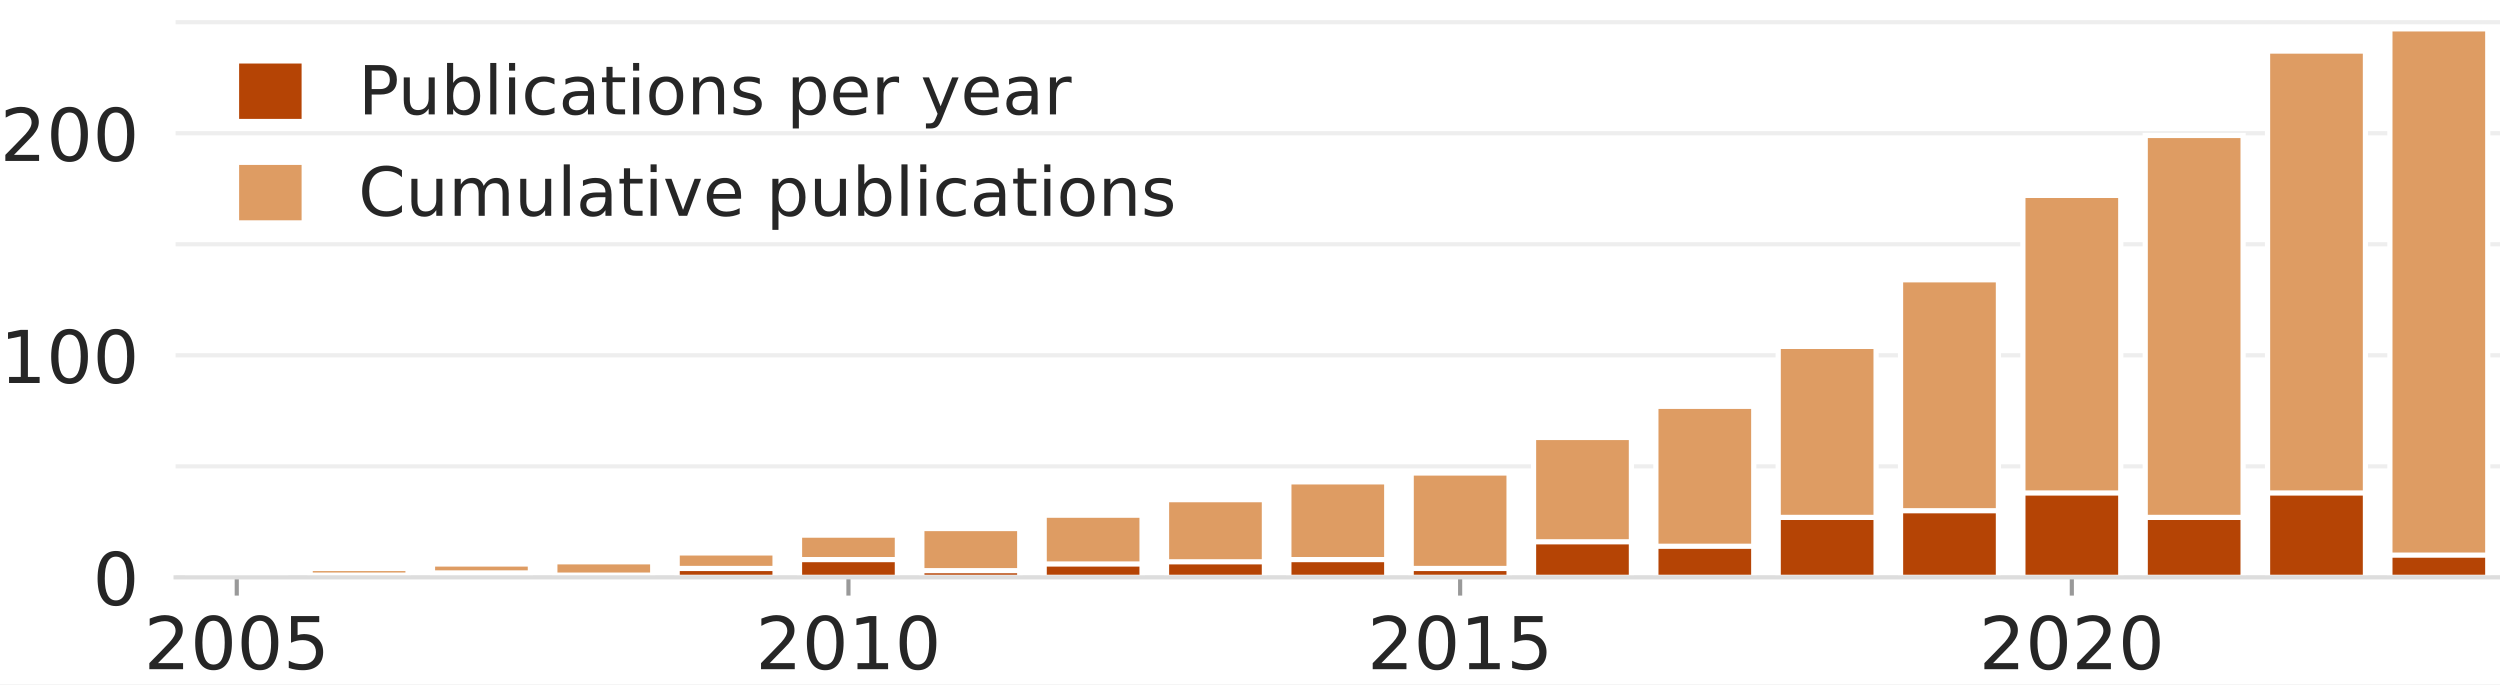
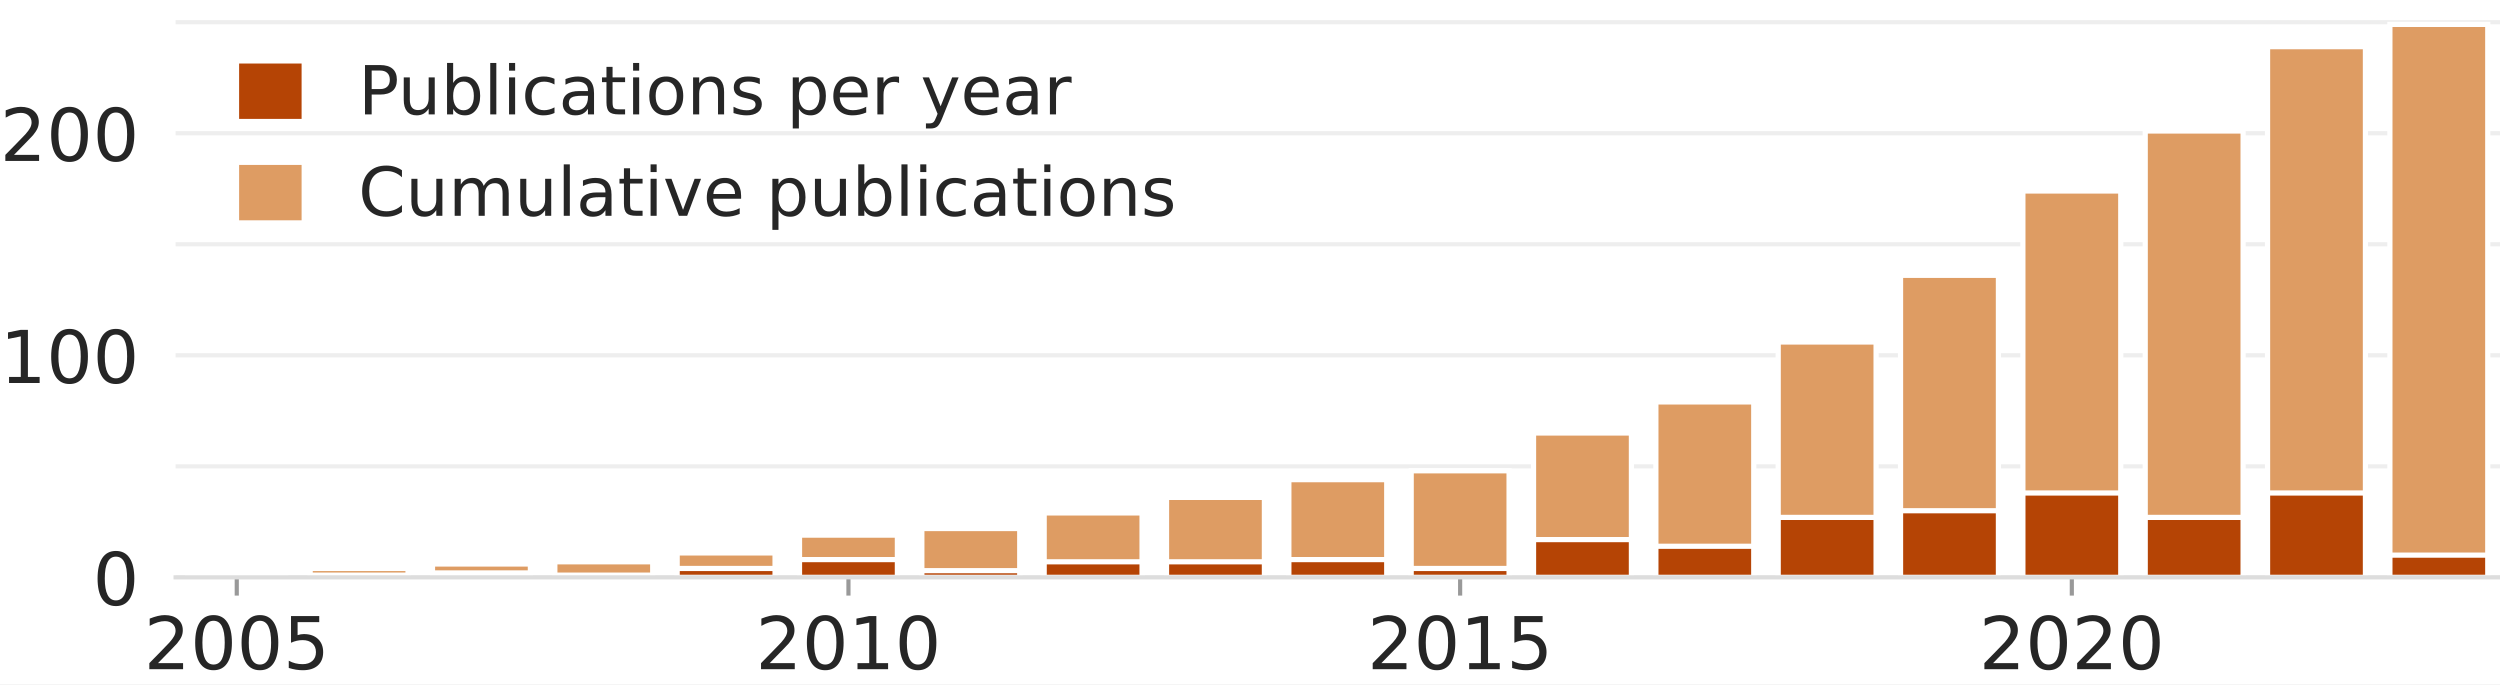
<svg xmlns="http://www.w3.org/2000/svg" xmlns:xlink="http://www.w3.org/1999/xlink" width="480.123pt" height="131.429pt" viewBox="0 0 480.123 131.429" version="1.1">
  <defs>
    <style type="text/css">*{stroke-linejoin: round; stroke-linecap: butt}</style>
  </defs>
  <g id="figure_1">
    <g id="patch_1">
      <path d="M 0 131.429  L 480.123 131.429  L 480.123 0  L 0 0  z " style="fill: #ffffff" />
    </g>
    <g id="axes_1">
      <g id="patch_2">
        <path d="M 33.722 110.88  L 480.123 110.88  L 480.123 0  L 33.722 0  z " style="fill: #ffffff" />
      </g>
      <g id="matplotlib.axis_1">
        <g id="xtick_1">
          <g id="line2d_1">
            <defs>
-               <path id="m6203199275" d="M 0 0  L 0 3.5  " style="stroke: #999999; stroke-width: 0.8" />
+               <path id="m02659c0a50" d="M 0 0  L 0 3.5  " style="stroke: #999999; stroke-width: 0.8" />
            </defs>
            <g>
-               <use xlink:href="#m6203199275" x="45.47" y="110.88" style="fill: #999999; stroke: #999999; stroke-width: 0.8" />
+               <use xlink:href="#m02659c0a50" x="45.47" y="110.88" style="fill: #999999; stroke: #999999; stroke-width: 0.8" />
            </g>
          </g>
          <g id="text_1">
            <g style="fill: #262626" transform="translate(27.65487 128.5178) scale(0.14 -0.14)">
              <defs>
                <path id="DejaVuSans-32" d="M 1228 531  L 3431 531  L 3431 0  L 469 0  L 469 531  Q 828 903 1448 1529  Q 2069 2156 2228 2338  Q 2531 2678 2651 2914  Q 2772 3150 2772 3378  Q 2772 3750 2511 3984  Q 2250 4219 1831 4219  Q 1534 4219 1204 4116  Q 875 4013 500 3803  L 500 4441  Q 881 4594 1212 4672  Q 1544 4750 1819 4750  Q 2544 4750 2975 4387  Q 3406 4025 3406 3419  Q 3406 3131 3298 2873  Q 3191 2616 2906 2266  Q 2828 2175 2409 1742  Q 1991 1309 1228 531  z " transform="scale(0.015625)" />
                <path id="DejaVuSans-30" d="M 2034 4250  Q 1547 4250 1301 3770  Q 1056 3291 1056 2328  Q 1056 1369 1301 889  Q 1547 409 2034 409  Q 2525 409 2770 889  Q 3016 1369 3016 2328  Q 3016 3291 2770 3770  Q 2525 4250 2034 4250  z M 2034 4750  Q 2819 4750 3233 4129  Q 3647 3509 3647 2328  Q 3647 1150 3233 529  Q 2819 -91 2034 -91  Q 1250 -91 836 529  Q 422 1150 422 2328  Q 422 3509 836 4129  Q 1250 4750 2034 4750  z " transform="scale(0.015625)" />
                <path id="DejaVuSans-35" d="M 691 4666  L 3169 4666  L 3169 4134  L 1269 4134  L 1269 2991  Q 1406 3038 1543 3061  Q 1681 3084 1819 3084  Q 2600 3084 3056 2656  Q 3513 2228 3513 1497  Q 3513 744 3044 326  Q 2575 -91 1722 -91  Q 1428 -91 1123 -41  Q 819 9 494 109  L 494 744  Q 775 591 1075 516  Q 1375 441 1709 441  Q 2250 441 2565 725  Q 2881 1009 2881 1497  Q 2881 1984 2565 2268  Q 2250 2553 1709 2553  Q 1456 2553 1204 2497  Q 953 2441 691 2322  L 691 4666  z " transform="scale(0.015625)" />
              </defs>
              <use xlink:href="#DejaVuSans-32" />
              <use xlink:href="#DejaVuSans-30" x="63.623" />
              <use xlink:href="#DejaVuSans-30" x="127.246" />
              <use xlink:href="#DejaVuSans-35" x="190.869" />
            </g>
          </g>
        </g>
        <g id="xtick_2">
          <g id="line2d_2">
            <g>
-               <use xlink:href="#m6203199275" x="162.944" y="110.88" style="fill: #999999; stroke: #999999; stroke-width: 0.8" />
+               <use xlink:href="#m02659c0a50" x="162.944" y="110.88" style="fill: #999999; stroke: #999999; stroke-width: 0.8" />
            </g>
          </g>
          <g id="text_2">
            <g style="fill: #262626" transform="translate(145.1286 128.5178) scale(0.14 -0.14)">
              <defs>
                <path id="DejaVuSans-31" d="M 794 531  L 1825 531  L 1825 4091  L 703 3866  L 703 4441  L 1819 4666  L 2450 4666  L 2450 531  L 3481 531  L 3481 0  L 794 0  L 794 531  z " transform="scale(0.015625)" />
              </defs>
              <use xlink:href="#DejaVuSans-32" />
              <use xlink:href="#DejaVuSans-30" x="63.623" />
              <use xlink:href="#DejaVuSans-31" x="127.246" />
              <use xlink:href="#DejaVuSans-30" x="190.869" />
            </g>
          </g>
        </g>
        <g id="xtick_3">
          <g id="line2d_3">
            <g>
-               <use xlink:href="#m6203199275" x="280.417" y="110.88" style="fill: #999999; stroke: #999999; stroke-width: 0.8" />
+               <use xlink:href="#m02659c0a50" x="280.417" y="110.88" style="fill: #999999; stroke: #999999; stroke-width: 0.8" />
            </g>
          </g>
          <g id="text_3">
            <g style="fill: #262626" transform="translate(262.6022 128.5178) scale(0.14 -0.14)">
              <use xlink:href="#DejaVuSans-32" />
              <use xlink:href="#DejaVuSans-30" x="63.623" />
              <use xlink:href="#DejaVuSans-31" x="127.246" />
              <use xlink:href="#DejaVuSans-35" x="190.869" />
            </g>
          </g>
        </g>
        <g id="xtick_4">
          <g id="line2d_4">
            <g>
-               <use xlink:href="#m6203199275" x="397.891" y="110.88" style="fill: #999999; stroke: #999999; stroke-width: 0.8" />
+               <use xlink:href="#m02659c0a50" x="397.891" y="110.88" style="fill: #999999; stroke: #999999; stroke-width: 0.8" />
            </g>
          </g>
          <g id="text_4">
            <g style="fill: #262626" transform="translate(380.0759 128.5178) scale(0.14 -0.14)">
              <use xlink:href="#DejaVuSans-32" />
              <use xlink:href="#DejaVuSans-30" x="63.623" />
              <use xlink:href="#DejaVuSans-32" x="127.246" />
              <use xlink:href="#DejaVuSans-30" x="190.869" />
            </g>
          </g>
        </g>
      </g>
      <g id="matplotlib.axis_2">
        <g id="ytick_1">
          <g id="line2d_5">
-             <path d="M 33.722 110.88  L 480.123 110.88  " clip-path="url(#p30aca8c443)" style="fill: none; stroke: #eeeeee; stroke-width: 0.8; stroke-linecap: round" />
+             <path d="M 33.722 110.88  L 480.123 110.88  " clip-path="url(#p8a73db9de0)" style="fill: none; stroke: #eeeeee; stroke-width: 0.8; stroke-linecap: round" />
          </g>
          <g id="text_5">
            <g style="fill: #262626" transform="translate(17.815 116.1989) scale(0.14 -0.14)">
              <use xlink:href="#DejaVuSans-30" />
            </g>
          </g>
        </g>
        <g id="ytick_2">
          <g id="line2d_6">
-             <path d="M 33.722 89.557  L 480.123 89.557  " clip-path="url(#p30aca8c443)" style="fill: none; stroke: #eeeeee; stroke-width: 0.8; stroke-linecap: round" />
+             <path d="M 33.722 89.557  L 480.123 89.557  " clip-path="url(#p8a73db9de0)" style="fill: none; stroke: #eeeeee; stroke-width: 0.8; stroke-linecap: round" />
          </g>
        </g>
        <g id="ytick_3">
          <g id="line2d_7">
-             <path d="M 33.722 68.234  L 480.123 68.234  " clip-path="url(#p30aca8c443)" style="fill: none; stroke: #eeeeee; stroke-width: 0.8; stroke-linecap: round" />
+             <path d="M 33.722 68.234  L 480.123 68.234  " clip-path="url(#p8a73db9de0)" style="fill: none; stroke: #eeeeee; stroke-width: 0.8; stroke-linecap: round" />
          </g>
          <g id="text_6">
            <g style="fill: #262626" transform="translate(0 73.55275) scale(0.14 -0.14)">
              <use xlink:href="#DejaVuSans-31" />
              <use xlink:href="#DejaVuSans-30" x="63.623" />
              <use xlink:href="#DejaVuSans-30" x="127.246" />
            </g>
          </g>
        </g>
        <g id="ytick_4">
          <g id="line2d_8">
-             <path d="M 33.722 46.911  L 480.123 46.911  " clip-path="url(#p30aca8c443)" style="fill: none; stroke: #eeeeee; stroke-width: 0.8; stroke-linecap: round" />
+             <path d="M 33.722 46.911  L 480.123 46.911  " clip-path="url(#p8a73db9de0)" style="fill: none; stroke: #eeeeee; stroke-width: 0.8; stroke-linecap: round" />
          </g>
        </g>
        <g id="ytick_5">
          <g id="line2d_9">
-             <path d="M 33.722 25.588  L 480.123 25.588  " clip-path="url(#p30aca8c443)" style="fill: none; stroke: #eeeeee; stroke-width: 0.8; stroke-linecap: round" />
+             <path d="M 33.722 25.588  L 480.123 25.588  " clip-path="url(#p8a73db9de0)" style="fill: none; stroke: #eeeeee; stroke-width: 0.8; stroke-linecap: round" />
          </g>
          <g id="text_7">
            <g style="fill: #262626" transform="translate(0 30.9066) scale(0.14 -0.14)">
              <use xlink:href="#DejaVuSans-32" />
              <use xlink:href="#DejaVuSans-30" x="63.623" />
              <use xlink:href="#DejaVuSans-30" x="127.246" />
            </g>
          </g>
        </g>
        <g id="ytick_6">
          <g id="line2d_10">
-             <path d="M 33.722 4.265  L 480.123 4.265  " clip-path="url(#p30aca8c443)" style="fill: none; stroke: #eeeeee; stroke-width: 0.8; stroke-linecap: round" />
+             <path d="M 33.722 4.265  L 480.123 4.265  " clip-path="url(#p8a73db9de0)" style="fill: none; stroke: #eeeeee; stroke-width: 0.8; stroke-linecap: round" />
          </g>
        </g>
      </g>
      <g id="patch_3">
-         <path d="M -10.918 110.88  L 7.878 110.88  L 7.878 110.027  L -10.918 110.027  z " clip-path="url(#p30aca8c443)" style="fill: #de9c63; stroke: #ffffff; stroke-linejoin: miter" />
+         <path d="M -10.918 110.88  L 7.878 110.88  L 7.878 110.027  L -10.918 110.027  z " clip-path="url(#p8a73db9de0)" style="fill: #de9c63; stroke: #ffffff; stroke-linejoin: miter" />
      </g>
      <g id="patch_4">
-         <path d="M 36.072 110.88  L 54.868 110.88  L 54.868 109.601  L 36.072 109.601  z " clip-path="url(#p30aca8c443)" style="fill: #de9c63; stroke: #ffffff; stroke-linejoin: miter" />
+         <path d="M 36.072 110.88  L 54.868 110.88  L 54.868 109.601  L 36.072 109.601  z " clip-path="url(#p8a73db9de0)" style="fill: #de9c63; stroke: #ffffff; stroke-linejoin: miter" />
      </g>
      <g id="patch_5">
-         <path d="M 59.567 110.88  L 78.362 110.88  L 78.362 109.174  L 59.567 109.174  z " clip-path="url(#p30aca8c443)" style="fill: #de9c63; stroke: #ffffff; stroke-linejoin: miter" />
+         <path d="M 59.567 110.88  L 78.362 110.88  L 78.362 109.174  L 59.567 109.174  z " clip-path="url(#p8a73db9de0)" style="fill: #de9c63; stroke: #ffffff; stroke-linejoin: miter" />
      </g>
      <g id="patch_6">
-         <path d="M 83.061 110.88  L 101.857 110.88  L 101.857 108.321  L 83.061 108.321  z " clip-path="url(#p30aca8c443)" style="fill: #de9c63; stroke: #ffffff; stroke-linejoin: miter" />
+         <path d="M 83.061 110.88  L 101.857 110.88  L 101.857 108.321  L 83.061 108.321  z " clip-path="url(#p8a73db9de0)" style="fill: #de9c63; stroke: #ffffff; stroke-linejoin: miter" />
      </g>
      <g id="patch_7">
-         <path d="M 106.556 110.88  L 125.352 110.88  L 125.352 107.895  L 106.556 107.895  z " clip-path="url(#p30aca8c443)" style="fill: #de9c63; stroke: #ffffff; stroke-linejoin: miter" />
+         <path d="M 106.556 110.88  L 125.352 110.88  L 125.352 107.895  L 106.556 107.895  z " clip-path="url(#p8a73db9de0)" style="fill: #de9c63; stroke: #ffffff; stroke-linejoin: miter" />
      </g>
      <g id="patch_8">
-         <path d="M 130.051 110.88  L 148.847 110.88  L 148.847 106.189  L 130.051 106.189  z " clip-path="url(#p30aca8c443)" style="fill: #de9c63; stroke: #ffffff; stroke-linejoin: miter" />
+         <path d="M 130.051 110.88  L 148.847 110.88  L 148.847 106.189  L 130.051 106.189  z " clip-path="url(#p8a73db9de0)" style="fill: #de9c63; stroke: #ffffff; stroke-linejoin: miter" />
      </g>
      <g id="patch_9">
-         <path d="M 153.546 110.88  L 172.341 110.88  L 172.341 102.777  L 153.546 102.777  z " clip-path="url(#p30aca8c443)" style="fill: #de9c63; stroke: #ffffff; stroke-linejoin: miter" />
+         <path d="M 153.546 110.88  L 172.341 110.88  L 172.341 102.777  L 153.546 102.777  z " clip-path="url(#p8a73db9de0)" style="fill: #de9c63; stroke: #ffffff; stroke-linejoin: miter" />
      </g>
      <g id="patch_10">
-         <path d="M 177.04 110.88  L 195.836 110.88  L 195.836 101.498  L 177.04 101.498  z " clip-path="url(#p30aca8c443)" style="fill: #de9c63; stroke: #ffffff; stroke-linejoin: miter" />
+         <path d="M 177.04 110.88  L 195.836 110.88  L 195.836 101.498  L 177.04 101.498  z " clip-path="url(#p8a73db9de0)" style="fill: #de9c63; stroke: #ffffff; stroke-linejoin: miter" />
      </g>
      <g id="patch_11">
-         <path d="M 200.535 110.88  L 219.331 110.88  L 219.331 98.939  L 200.535 98.939  z " clip-path="url(#p30aca8c443)" style="fill: #de9c63; stroke: #ffffff; stroke-linejoin: miter" />
+         <path d="M 200.535 110.88  L 219.331 110.88  L 219.331 98.513  L 200.535 98.513  z " clip-path="url(#p8a73db9de0)" style="fill: #de9c63; stroke: #ffffff; stroke-linejoin: miter" />
      </g>
      <g id="patch_12">
-         <path d="M 224.03 110.88  L 242.826 110.88  L 242.826 95.954  L 224.03 95.954  z " clip-path="url(#p30aca8c443)" style="fill: #de9c63; stroke: #ffffff; stroke-linejoin: miter" />
+         <path d="M 224.03 110.88  L 242.826 110.88  L 242.826 95.527  L 224.03 95.527  z " clip-path="url(#p8a73db9de0)" style="fill: #de9c63; stroke: #ffffff; stroke-linejoin: miter" />
      </g>
      <g id="patch_13">
-         <path d="M 247.525 110.88  L 266.32 110.88  L 266.32 92.542  L 247.525 92.542  z " clip-path="url(#p30aca8c443)" style="fill: #de9c63; stroke: #ffffff; stroke-linejoin: miter" />
+         <path d="M 247.525 110.88  L 266.32 110.88  L 266.32 92.116  L 247.525 92.116  z " clip-path="url(#p8a73db9de0)" style="fill: #de9c63; stroke: #ffffff; stroke-linejoin: miter" />
      </g>
      <g id="patch_14">
-         <path d="M 271.019 110.88  L 289.815 110.88  L 289.815 90.836  L 271.019 90.836  z " clip-path="url(#p30aca8c443)" style="fill: #de9c63; stroke: #ffffff; stroke-linejoin: miter" />
+         <path d="M 271.019 110.88  L 289.815 110.88  L 289.815 90.41  L 271.019 90.41  z " clip-path="url(#p8a73db9de0)" style="fill: #de9c63; stroke: #ffffff; stroke-linejoin: miter" />
      </g>
      <g id="patch_15">
-         <path d="M 294.514 110.88  L 313.31 110.88  L 313.31 84.013  L 294.514 84.013  z " clip-path="url(#p30aca8c443)" style="fill: #de9c63; stroke: #ffffff; stroke-linejoin: miter" />
+         <path d="M 294.514 110.88  L 313.31 110.88  L 313.31 83.16  L 294.514 83.16  z " clip-path="url(#p8a73db9de0)" style="fill: #de9c63; stroke: #ffffff; stroke-linejoin: miter" />
      </g>
      <g id="patch_16">
-         <path d="M 318.009 110.88  L 336.805 110.88  L 336.805 78.042  L 318.009 78.042  z " clip-path="url(#p30aca8c443)" style="fill: #de9c63; stroke: #ffffff; stroke-linejoin: miter" />
+         <path d="M 318.009 110.88  L 336.805 110.88  L 336.805 77.19  L 318.009 77.19  z " clip-path="url(#p8a73db9de0)" style="fill: #de9c63; stroke: #ffffff; stroke-linejoin: miter" />
      </g>
      <g id="patch_17">
-         <path d="M 341.504 110.88  L 360.299 110.88  L 360.299 66.528  L 341.504 66.528  z " clip-path="url(#p30aca8c443)" style="fill: #de9c63; stroke: #ffffff; stroke-linejoin: miter" />
+         <path d="M 341.504 110.88  L 360.299 110.88  L 360.299 65.675  L 341.504 65.675  z " clip-path="url(#p8a73db9de0)" style="fill: #de9c63; stroke: #ffffff; stroke-linejoin: miter" />
      </g>
      <g id="patch_18">
-         <path d="M 364.998 110.88  L 383.794 110.88  L 383.794 53.734  L 364.998 53.734  z " clip-path="url(#p30aca8c443)" style="fill: #de9c63; stroke: #ffffff; stroke-linejoin: miter" />
+         <path d="M 364.998 110.88  L 383.794 110.88  L 383.794 52.881  L 364.998 52.881  z " clip-path="url(#p8a73db9de0)" style="fill: #de9c63; stroke: #ffffff; stroke-linejoin: miter" />
      </g>
      <g id="patch_19">
-         <path d="M 388.493 110.88  L 407.289 110.88  L 407.289 37.529  L 388.493 37.529  z " clip-path="url(#p30aca8c443)" style="fill: #de9c63; stroke: #ffffff; stroke-linejoin: miter" />
+         <path d="M 388.493 110.88  L 407.289 110.88  L 407.289 36.676  L 388.493 36.676  z " clip-path="url(#p8a73db9de0)" style="fill: #de9c63; stroke: #ffffff; stroke-linejoin: miter" />
      </g>
      <g id="patch_20">
-         <path d="M 411.988 110.88  L 430.784 110.88  L 430.784 26.014  L 411.988 26.014  z " clip-path="url(#p30aca8c443)" style="fill: #de9c63; stroke: #ffffff; stroke-linejoin: miter" />
+         <path d="M 411.988 110.88  L 430.784 110.88  L 430.784 25.161  L 411.988 25.161  z " clip-path="url(#p8a73db9de0)" style="fill: #de9c63; stroke: #ffffff; stroke-linejoin: miter" />
      </g>
      <g id="patch_21">
-         <path d="M 435.483 110.88  L 454.278 110.88  L 454.278 9.809  L 435.483 9.809  z " clip-path="url(#p30aca8c443)" style="fill: #de9c63; stroke: #ffffff; stroke-linejoin: miter" />
+         <path d="M 435.483 110.88  L 454.278 110.88  L 454.278 8.956  L 435.483 8.956  z " clip-path="url(#p8a73db9de0)" style="fill: #de9c63; stroke: #ffffff; stroke-linejoin: miter" />
      </g>
      <g id="patch_22">
-         <path d="M 458.977 110.88  L 477.773 110.88  L 477.773 5.544  L 458.977 5.544  z " clip-path="url(#p30aca8c443)" style="fill: #de9c63; stroke: #ffffff; stroke-linejoin: miter" />
+         <path d="M 458.977 110.88  L 477.773 110.88  L 477.773 4.691  L 458.977 4.691  z " clip-path="url(#p8a73db9de0)" style="fill: #de9c63; stroke: #ffffff; stroke-linejoin: miter" />
      </g>
      <g id="patch_23">
-         <path d="M -10.918 110.88  L 7.878 110.88  L 7.878 110.027  L -10.918 110.027  z " clip-path="url(#p30aca8c443)" style="fill: #b54405; stroke: #ffffff; stroke-linejoin: miter" />
+         <path d="M -10.918 110.88  L 7.878 110.88  L 7.878 110.027  L -10.918 110.027  z " clip-path="url(#p8a73db9de0)" style="fill: #b54405; stroke: #ffffff; stroke-linejoin: miter" />
      </g>
      <g id="patch_24">
-         <path d="M 36.072 110.88  L 54.868 110.88  L 54.868 110.454  L 36.072 110.454  z " clip-path="url(#p30aca8c443)" style="fill: #b54405; stroke: #ffffff; stroke-linejoin: miter" />
+         <path d="M 36.072 110.88  L 54.868 110.88  L 54.868 110.454  L 36.072 110.454  z " clip-path="url(#p8a73db9de0)" style="fill: #b54405; stroke: #ffffff; stroke-linejoin: miter" />
      </g>
      <g id="patch_25">
-         <path d="M 59.567 110.88  L 78.362 110.88  L 78.362 110.454  L 59.567 110.454  z " clip-path="url(#p30aca8c443)" style="fill: #b54405; stroke: #ffffff; stroke-linejoin: miter" />
+         <path d="M 59.567 110.88  L 78.362 110.88  L 78.362 110.454  L 59.567 110.454  z " clip-path="url(#p8a73db9de0)" style="fill: #b54405; stroke: #ffffff; stroke-linejoin: miter" />
      </g>
      <g id="patch_26">
-         <path d="M 83.061 110.88  L 101.857 110.88  L 101.857 110.027  L 83.061 110.027  z " clip-path="url(#p30aca8c443)" style="fill: #b54405; stroke: #ffffff; stroke-linejoin: miter" />
+         <path d="M 83.061 110.88  L 101.857 110.88  L 101.857 110.027  L 83.061 110.027  z " clip-path="url(#p8a73db9de0)" style="fill: #b54405; stroke: #ffffff; stroke-linejoin: miter" />
      </g>
      <g id="patch_27">
-         <path d="M 106.556 110.88  L 125.352 110.88  L 125.352 110.454  L 106.556 110.454  z " clip-path="url(#p30aca8c443)" style="fill: #b54405; stroke: #ffffff; stroke-linejoin: miter" />
+         <path d="M 106.556 110.88  L 125.352 110.88  L 125.352 110.454  L 106.556 110.454  z " clip-path="url(#p8a73db9de0)" style="fill: #b54405; stroke: #ffffff; stroke-linejoin: miter" />
      </g>
      <g id="patch_28">
-         <path d="M 130.051 110.88  L 148.847 110.88  L 148.847 109.174  L 130.051 109.174  z " clip-path="url(#p30aca8c443)" style="fill: #b54405; stroke: #ffffff; stroke-linejoin: miter" />
+         <path d="M 130.051 110.88  L 148.847 110.88  L 148.847 109.174  L 130.051 109.174  z " clip-path="url(#p8a73db9de0)" style="fill: #b54405; stroke: #ffffff; stroke-linejoin: miter" />
      </g>
      <g id="patch_29">
-         <path d="M 153.546 110.88  L 172.341 110.88  L 172.341 107.468  L 153.546 107.468  z " clip-path="url(#p30aca8c443)" style="fill: #b54405; stroke: #ffffff; stroke-linejoin: miter" />
+         <path d="M 153.546 110.88  L 172.341 110.88  L 172.341 107.468  L 153.546 107.468  z " clip-path="url(#p8a73db9de0)" style="fill: #b54405; stroke: #ffffff; stroke-linejoin: miter" />
      </g>
      <g id="patch_30">
-         <path d="M 177.04 110.88  L 195.836 110.88  L 195.836 109.601  L 177.04 109.601  z " clip-path="url(#p30aca8c443)" style="fill: #b54405; stroke: #ffffff; stroke-linejoin: miter" />
+         <path d="M 177.04 110.88  L 195.836 110.88  L 195.836 109.601  L 177.04 109.601  z " clip-path="url(#p8a73db9de0)" style="fill: #b54405; stroke: #ffffff; stroke-linejoin: miter" />
      </g>
      <g id="patch_31">
-         <path d="M 200.535 110.88  L 219.331 110.88  L 219.331 108.321  L 200.535 108.321  z " clip-path="url(#p30aca8c443)" style="fill: #b54405; stroke: #ffffff; stroke-linejoin: miter" />
+         <path d="M 200.535 110.88  L 219.331 110.88  L 219.331 107.895  L 200.535 107.895  z " clip-path="url(#p8a73db9de0)" style="fill: #b54405; stroke: #ffffff; stroke-linejoin: miter" />
      </g>
      <g id="patch_32">
-         <path d="M 224.03 110.88  L 242.826 110.88  L 242.826 107.895  L 224.03 107.895  z " clip-path="url(#p30aca8c443)" style="fill: #b54405; stroke: #ffffff; stroke-linejoin: miter" />
+         <path d="M 224.03 110.88  L 242.826 110.88  L 242.826 107.895  L 224.03 107.895  z " clip-path="url(#p8a73db9de0)" style="fill: #b54405; stroke: #ffffff; stroke-linejoin: miter" />
      </g>
      <g id="patch_33">
-         <path d="M 247.525 110.88  L 266.32 110.88  L 266.32 107.468  L 247.525 107.468  z " clip-path="url(#p30aca8c443)" style="fill: #b54405; stroke: #ffffff; stroke-linejoin: miter" />
+         <path d="M 247.525 110.88  L 266.32 110.88  L 266.32 107.468  L 247.525 107.468  z " clip-path="url(#p8a73db9de0)" style="fill: #b54405; stroke: #ffffff; stroke-linejoin: miter" />
      </g>
      <g id="patch_34">
-         <path d="M 271.019 110.88  L 289.815 110.88  L 289.815 109.174  L 271.019 109.174  z " clip-path="url(#p30aca8c443)" style="fill: #b54405; stroke: #ffffff; stroke-linejoin: miter" />
+         <path d="M 271.019 110.88  L 289.815 110.88  L 289.815 109.174  L 271.019 109.174  z " clip-path="url(#p8a73db9de0)" style="fill: #b54405; stroke: #ffffff; stroke-linejoin: miter" />
      </g>
      <g id="patch_35">
-         <path d="M 294.514 110.88  L 313.31 110.88  L 313.31 104.057  L 294.514 104.057  z " clip-path="url(#p30aca8c443)" style="fill: #b54405; stroke: #ffffff; stroke-linejoin: miter" />
+         <path d="M 294.514 110.88  L 313.31 110.88  L 313.31 103.63  L 294.514 103.63  z " clip-path="url(#p8a73db9de0)" style="fill: #b54405; stroke: #ffffff; stroke-linejoin: miter" />
      </g>
      <g id="patch_36">
-         <path d="M 318.009 110.88  L 336.805 110.88  L 336.805 104.91  L 318.009 104.91  z " clip-path="url(#p30aca8c443)" style="fill: #b54405; stroke: #ffffff; stroke-linejoin: miter" />
+         <path d="M 318.009 110.88  L 336.805 110.88  L 336.805 104.91  L 318.009 104.91  z " clip-path="url(#p8a73db9de0)" style="fill: #b54405; stroke: #ffffff; stroke-linejoin: miter" />
      </g>
      <g id="patch_37">
-         <path d="M 341.504 110.88  L 360.299 110.88  L 360.299 99.366  L 341.504 99.366  z " clip-path="url(#p30aca8c443)" style="fill: #b54405; stroke: #ffffff; stroke-linejoin: miter" />
+         <path d="M 341.504 110.88  L 360.299 110.88  L 360.299 99.366  L 341.504 99.366  z " clip-path="url(#p8a73db9de0)" style="fill: #b54405; stroke: #ffffff; stroke-linejoin: miter" />
      </g>
      <g id="patch_38">
-         <path d="M 364.998 110.88  L 383.794 110.88  L 383.794 98.086  L 364.998 98.086  z " clip-path="url(#p30aca8c443)" style="fill: #b54405; stroke: #ffffff; stroke-linejoin: miter" />
+         <path d="M 364.998 110.88  L 383.794 110.88  L 383.794 98.086  L 364.998 98.086  z " clip-path="url(#p8a73db9de0)" style="fill: #b54405; stroke: #ffffff; stroke-linejoin: miter" />
      </g>
      <g id="patch_39">
-         <path d="M 388.493 110.88  L 407.289 110.88  L 407.289 94.674  L 388.493 94.674  z " clip-path="url(#p30aca8c443)" style="fill: #b54405; stroke: #ffffff; stroke-linejoin: miter" />
+         <path d="M 388.493 110.88  L 407.289 110.88  L 407.289 94.674  L 388.493 94.674  z " clip-path="url(#p8a73db9de0)" style="fill: #b54405; stroke: #ffffff; stroke-linejoin: miter" />
      </g>
      <g id="patch_40">
-         <path d="M 411.988 110.88  L 430.784 110.88  L 430.784 99.366  L 411.988 99.366  z " clip-path="url(#p30aca8c443)" style="fill: #b54405; stroke: #ffffff; stroke-linejoin: miter" />
+         <path d="M 411.988 110.88  L 430.784 110.88  L 430.784 99.366  L 411.988 99.366  z " clip-path="url(#p8a73db9de0)" style="fill: #b54405; stroke: #ffffff; stroke-linejoin: miter" />
      </g>
      <g id="patch_41">
-         <path d="M 435.483 110.88  L 454.278 110.88  L 454.278 94.674  L 435.483 94.674  z " clip-path="url(#p30aca8c443)" style="fill: #b54405; stroke: #ffffff; stroke-linejoin: miter" />
+         <path d="M 435.483 110.88  L 454.278 110.88  L 454.278 94.674  L 435.483 94.674  z " clip-path="url(#p8a73db9de0)" style="fill: #b54405; stroke: #ffffff; stroke-linejoin: miter" />
      </g>
      <g id="patch_42">
-         <path d="M 458.977 110.88  L 477.773 110.88  L 477.773 106.615  L 458.977 106.615  z " clip-path="url(#p30aca8c443)" style="fill: #b54405; stroke: #ffffff; stroke-linejoin: miter" />
+         <path d="M 458.977 110.88  L 477.773 110.88  L 477.773 106.615  L 458.977 106.615  z " clip-path="url(#p8a73db9de0)" style="fill: #b54405; stroke: #ffffff; stroke-linejoin: miter" />
      </g>
      <g id="patch_43">
        <path d="M 33.722 110.88  L 33.722 0  " style="fill: none" />
      </g>
      <g id="patch_44">
        <path d="M 480.123 110.88  L 480.123 0  " style="fill: none" />
      </g>
      <g id="patch_45">
        <path d="M 33.722 110.88  L 480.123 110.88  " style="fill: none; stroke: #dddddd; stroke-width: 0.8; stroke-linejoin: miter; stroke-linecap: square" />
      </g>
      <g id="patch_46">
        <path d="M 33.722 0  L 480.123 0  " style="fill: none" />
      </g>
      <g id="legend_1">
        <g id="patch_47">
          <path d="M 42.822 49.347  L 228.507 49.347  Q 231.107 49.347 231.107 46.747  L 231.107 9.1  Q 231.107 6.5 228.507 6.5  L 42.822 6.5  Q 40.222 6.5 40.222 9.1  L 40.222 46.747  Q 40.222 49.347 42.822 49.347  L 42.822 49.347  z " style="fill: none; opacity: 0" />
        </g>
        <g id="patch_48">
          <path d="M 45.422 23.335  L 58.422 23.335  L 58.422 11.7  L 45.422 11.7  z " style="fill: #b54405; stroke: #ffffff; stroke-linejoin: miter" />
        </g>
        <g id="text_8">
          <g style="fill: #262626" transform="translate(68.8225 21.97) scale(0.13 -0.13)">
            <defs>
              <path id="DejaVuSans-50" d="M 1259 4147  L 1259 2394  L 2053 2394  Q 2494 2394 2734 2622  Q 2975 2850 2975 3272  Q 2975 3691 2734 3919  Q 2494 4147 2053 4147  L 1259 4147  z M 628 4666  L 2053 4666  Q 2838 4666 3239 4311  Q 3641 3956 3641 3272  Q 3641 2581 3239 2228  Q 2838 1875 2053 1875  L 1259 1875  L 1259 0  L 628 0  L 628 4666  z " transform="scale(0.015625)" />
              <path id="DejaVuSans-75" d="M 544 1381  L 544 3500  L 1119 3500  L 1119 1403  Q 1119 906 1312 657  Q 1506 409 1894 409  Q 2359 409 2629 706  Q 2900 1003 2900 1516  L 2900 3500  L 3475 3500  L 3475 0  L 2900 0  L 2900 538  Q 2691 219 2414 64  Q 2138 -91 1772 -91  Q 1169 -91 856 284  Q 544 659 544 1381  z M 1991 3584  L 1991 3584  z " transform="scale(0.015625)" />
              <path id="DejaVuSans-62" d="M 3116 1747  Q 3116 2381 2855 2742  Q 2594 3103 2138 3103  Q 1681 3103 1420 2742  Q 1159 2381 1159 1747  Q 1159 1113 1420 752  Q 1681 391 2138 391  Q 2594 391 2855 752  Q 3116 1113 3116 1747  z M 1159 2969  Q 1341 3281 1617 3432  Q 1894 3584 2278 3584  Q 2916 3584 3314 3078  Q 3713 2572 3713 1747  Q 3713 922 3314 415  Q 2916 -91 2278 -91  Q 1894 -91 1617 61  Q 1341 213 1159 525  L 1159 0  L 581 0  L 581 4863  L 1159 4863  L 1159 2969  z " transform="scale(0.015625)" />
              <path id="DejaVuSans-6c" d="M 603 4863  L 1178 4863  L 1178 0  L 603 0  L 603 4863  z " transform="scale(0.015625)" />
              <path id="DejaVuSans-69" d="M 603 3500  L 1178 3500  L 1178 0  L 603 0  L 603 3500  z M 603 4863  L 1178 4863  L 1178 4134  L 603 4134  L 603 4863  z " transform="scale(0.015625)" />
              <path id="DejaVuSans-63" d="M 3122 3366  L 3122 2828  Q 2878 2963 2633 3030  Q 2388 3097 2138 3097  Q 1578 3097 1268 2742  Q 959 2388 959 1747  Q 959 1106 1268 751  Q 1578 397 2138 397  Q 2388 397 2633 464  Q 2878 531 3122 666  L 3122 134  Q 2881 22 2623 -34  Q 2366 -91 2075 -91  Q 1284 -91 818 406  Q 353 903 353 1747  Q 353 2603 823 3093  Q 1294 3584 2113 3584  Q 2378 3584 2631 3529  Q 2884 3475 3122 3366  z " transform="scale(0.015625)" />
              <path id="DejaVuSans-61" d="M 2194 1759  Q 1497 1759 1228 1600  Q 959 1441 959 1056  Q 959 750 1161 570  Q 1363 391 1709 391  Q 2188 391 2477 730  Q 2766 1069 2766 1631  L 2766 1759  L 2194 1759  z M 3341 1997  L 3341 0  L 2766 0  L 2766 531  Q 2569 213 2275 61  Q 1981 -91 1556 -91  Q 1019 -91 701 211  Q 384 513 384 1019  Q 384 1609 779 1909  Q 1175 2209 1959 2209  L 2766 2209  L 2766 2266  Q 2766 2663 2505 2880  Q 2244 3097 1772 3097  Q 1472 3097 1187 3025  Q 903 2953 641 2809  L 641 3341  Q 956 3463 1253 3523  Q 1550 3584 1831 3584  Q 2591 3584 2966 3190  Q 3341 2797 3341 1997  z " transform="scale(0.015625)" />
              <path id="DejaVuSans-74" d="M 1172 4494  L 1172 3500  L 2356 3500  L 2356 3053  L 1172 3053  L 1172 1153  Q 1172 725 1289 603  Q 1406 481 1766 481  L 2356 481  L 2356 0  L 1766 0  Q 1100 0 847 248  Q 594 497 594 1153  L 594 3053  L 172 3053  L 172 3500  L 594 3500  L 594 4494  L 1172 4494  z " transform="scale(0.015625)" />
              <path id="DejaVuSans-6f" d="M 1959 3097  Q 1497 3097 1228 2736  Q 959 2375 959 1747  Q 959 1119 1226 758  Q 1494 397 1959 397  Q 2419 397 2687 759  Q 2956 1122 2956 1747  Q 2956 2369 2687 2733  Q 2419 3097 1959 3097  z M 1959 3584  Q 2709 3584 3137 3096  Q 3566 2609 3566 1747  Q 3566 888 3137 398  Q 2709 -91 1959 -91  Q 1206 -91 779 398  Q 353 888 353 1747  Q 353 2609 779 3096  Q 1206 3584 1959 3584  z " transform="scale(0.015625)" />
              <path id="DejaVuSans-6e" d="M 3513 2113  L 3513 0  L 2938 0  L 2938 2094  Q 2938 2591 2744 2837  Q 2550 3084 2163 3084  Q 1697 3084 1428 2787  Q 1159 2491 1159 1978  L 1159 0  L 581 0  L 581 3500  L 1159 3500  L 1159 2956  Q 1366 3272 1645 3428  Q 1925 3584 2291 3584  Q 2894 3584 3203 3211  Q 3513 2838 3513 2113  z " transform="scale(0.015625)" />
              <path id="DejaVuSans-73" d="M 2834 3397  L 2834 2853  Q 2591 2978 2328 3040  Q 2066 3103 1784 3103  Q 1356 3103 1142 2972  Q 928 2841 928 2578  Q 928 2378 1081 2264  Q 1234 2150 1697 2047  L 1894 2003  Q 2506 1872 2764 1633  Q 3022 1394 3022 966  Q 3022 478 2636 193  Q 2250 -91 1575 -91  Q 1294 -91 989 -36  Q 684 19 347 128  L 347 722  Q 666 556 975 473  Q 1284 391 1588 391  Q 1994 391 2212 530  Q 2431 669 2431 922  Q 2431 1156 2273 1281  Q 2116 1406 1581 1522  L 1381 1569  Q 847 1681 609 1914  Q 372 2147 372 2553  Q 372 3047 722 3315  Q 1072 3584 1716 3584  Q 2034 3584 2315 3537  Q 2597 3491 2834 3397  z " transform="scale(0.015625)" />
              <path id="DejaVuSans-20" transform="scale(0.015625)" />
              <path id="DejaVuSans-70" d="M 1159 525  L 1159 -1331  L 581 -1331  L 581 3500  L 1159 3500  L 1159 2969  Q 1341 3281 1617 3432  Q 1894 3584 2278 3584  Q 2916 3584 3314 3078  Q 3713 2572 3713 1747  Q 3713 922 3314 415  Q 2916 -91 2278 -91  Q 1894 -91 1617 61  Q 1341 213 1159 525  z M 3116 1747  Q 3116 2381 2855 2742  Q 2594 3103 2138 3103  Q 1681 3103 1420 2742  Q 1159 2381 1159 1747  Q 1159 1113 1420 752  Q 1681 391 2138 391  Q 2594 391 2855 752  Q 3116 1113 3116 1747  z " transform="scale(0.015625)" />
              <path id="DejaVuSans-65" d="M 3597 1894  L 3597 1613  L 953 1613  Q 991 1019 1311 708  Q 1631 397 2203 397  Q 2534 397 2845 478  Q 3156 559 3463 722  L 3463 178  Q 3153 47 2828 -22  Q 2503 -91 2169 -91  Q 1331 -91 842 396  Q 353 884 353 1716  Q 353 2575 817 3079  Q 1281 3584 2069 3584  Q 2775 3584 3186 3129  Q 3597 2675 3597 1894  z M 3022 2063  Q 3016 2534 2758 2815  Q 2500 3097 2075 3097  Q 1594 3097 1305 2825  Q 1016 2553 972 2059  L 3022 2063  z " transform="scale(0.015625)" />
              <path id="DejaVuSans-72" d="M 2631 2963  Q 2534 3019 2420 3045  Q 2306 3072 2169 3072  Q 1681 3072 1420 2755  Q 1159 2438 1159 1844  L 1159 0  L 581 0  L 581 3500  L 1159 3500  L 1159 2956  Q 1341 3275 1631 3429  Q 1922 3584 2338 3584  Q 2397 3584 2469 3576  Q 2541 3569 2628 3553  L 2631 2963  z " transform="scale(0.015625)" />
              <path id="DejaVuSans-79" d="M 2059 -325  Q 1816 -950 1584 -1140  Q 1353 -1331 966 -1331  L 506 -1331  L 506 -850  L 844 -850  Q 1081 -850 1212 -737  Q 1344 -625 1503 -206  L 1606 56  L 191 3500  L 800 3500  L 1894 763  L 2988 3500  L 3597 3500  L 2059 -325  z " transform="scale(0.015625)" />
            </defs>
            <use xlink:href="#DejaVuSans-50" />
            <use xlink:href="#DejaVuSans-75" x="58.553" />
            <use xlink:href="#DejaVuSans-62" x="121.932" />
            <use xlink:href="#DejaVuSans-6c" x="185.408" />
            <use xlink:href="#DejaVuSans-69" x="213.191" />
            <use xlink:href="#DejaVuSans-63" x="240.975" />
            <use xlink:href="#DejaVuSans-61" x="295.955" />
            <use xlink:href="#DejaVuSans-74" x="357.234" />
            <use xlink:href="#DejaVuSans-69" x="396.443" />
            <use xlink:href="#DejaVuSans-6f" x="424.227" />
            <use xlink:href="#DejaVuSans-6e" x="485.408" />
            <use xlink:href="#DejaVuSans-73" x="548.787" />
            <use xlink:href="#DejaVuSans-20" x="600.887" />
            <use xlink:href="#DejaVuSans-70" x="632.674" />
            <use xlink:href="#DejaVuSans-65" x="696.15" />
            <use xlink:href="#DejaVuSans-72" x="757.674" />
            <use xlink:href="#DejaVuSans-20" x="798.787" />
            <use xlink:href="#DejaVuSans-79" x="830.574" />
            <use xlink:href="#DejaVuSans-65" x="889.754" />
            <use xlink:href="#DejaVuSans-61" x="951.277" />
            <use xlink:href="#DejaVuSans-72" x="1012.557" />
          </g>
        </g>
        <g id="patch_49">
          <path d="M 45.422 42.809  L 58.422 42.809  L 58.422 31.174  L 45.422 31.174  z " style="fill: #de9c63; stroke: #ffffff; stroke-linejoin: miter" />
        </g>
        <g id="text_9">
          <g style="fill: #262626" transform="translate(68.8225 41.44359) scale(0.13 -0.13)">
            <defs>
              <path id="DejaVuSans-43" d="M 4122 4306  L 4122 3641  Q 3803 3938 3442 4084  Q 3081 4231 2675 4231  Q 1875 4231 1450 3742  Q 1025 3253 1025 2328  Q 1025 1406 1450 917  Q 1875 428 2675 428  Q 3081 428 3442 575  Q 3803 722 4122 1019  L 4122 359  Q 3791 134 3420 21  Q 3050 -91 2638 -91  Q 1578 -91 968 557  Q 359 1206 359 2328  Q 359 3453 968 4101  Q 1578 4750 2638 4750  Q 3056 4750 3426 4639  Q 3797 4528 4122 4306  z " transform="scale(0.015625)" />
              <path id="DejaVuSans-6d" d="M 3328 2828  Q 3544 3216 3844 3400  Q 4144 3584 4550 3584  Q 5097 3584 5394 3201  Q 5691 2819 5691 2113  L 5691 0  L 5113 0  L 5113 2094  Q 5113 2597 4934 2840  Q 4756 3084 4391 3084  Q 3944 3084 3684 2787  Q 3425 2491 3425 1978  L 3425 0  L 2847 0  L 2847 2094  Q 2847 2600 2669 2842  Q 2491 3084 2119 3084  Q 1678 3084 1418 2786  Q 1159 2488 1159 1978  L 1159 0  L 581 0  L 581 3500  L 1159 3500  L 1159 2956  Q 1356 3278 1631 3431  Q 1906 3584 2284 3584  Q 2666 3584 2933 3390  Q 3200 3197 3328 2828  z " transform="scale(0.015625)" />
              <path id="DejaVuSans-76" d="M 191 3500  L 800 3500  L 1894 563  L 2988 3500  L 3597 3500  L 2284 0  L 1503 0  L 191 3500  z " transform="scale(0.015625)" />
            </defs>
            <use xlink:href="#DejaVuSans-43" />
            <use xlink:href="#DejaVuSans-75" x="69.824" />
            <use xlink:href="#DejaVuSans-6d" x="133.203" />
            <use xlink:href="#DejaVuSans-75" x="230.615" />
            <use xlink:href="#DejaVuSans-6c" x="293.994" />
            <use xlink:href="#DejaVuSans-61" x="321.777" />
            <use xlink:href="#DejaVuSans-74" x="383.057" />
            <use xlink:href="#DejaVuSans-69" x="422.266" />
            <use xlink:href="#DejaVuSans-76" x="450.049" />
            <use xlink:href="#DejaVuSans-65" x="509.229" />
            <use xlink:href="#DejaVuSans-20" x="570.752" />
            <use xlink:href="#DejaVuSans-70" x="602.539" />
            <use xlink:href="#DejaVuSans-75" x="666.016" />
            <use xlink:href="#DejaVuSans-62" x="729.395" />
            <use xlink:href="#DejaVuSans-6c" x="792.871" />
            <use xlink:href="#DejaVuSans-69" x="820.654" />
            <use xlink:href="#DejaVuSans-63" x="848.438" />
            <use xlink:href="#DejaVuSans-61" x="903.418" />
            <use xlink:href="#DejaVuSans-74" x="964.697" />
            <use xlink:href="#DejaVuSans-69" x="1003.906" />
            <use xlink:href="#DejaVuSans-6f" x="1031.689" />
            <use xlink:href="#DejaVuSans-6e" x="1092.871" />
            <use xlink:href="#DejaVuSans-73" x="1156.25" />
          </g>
        </g>
      </g>
    </g>
  </g>
  <defs>
-     <clipPath id="p30aca8c443">
+     <clipPath id="p8a73db9de0">
      <rect x="33.722" y="0" width="446.4" height="110.88" />
    </clipPath>
  </defs>
</svg>
